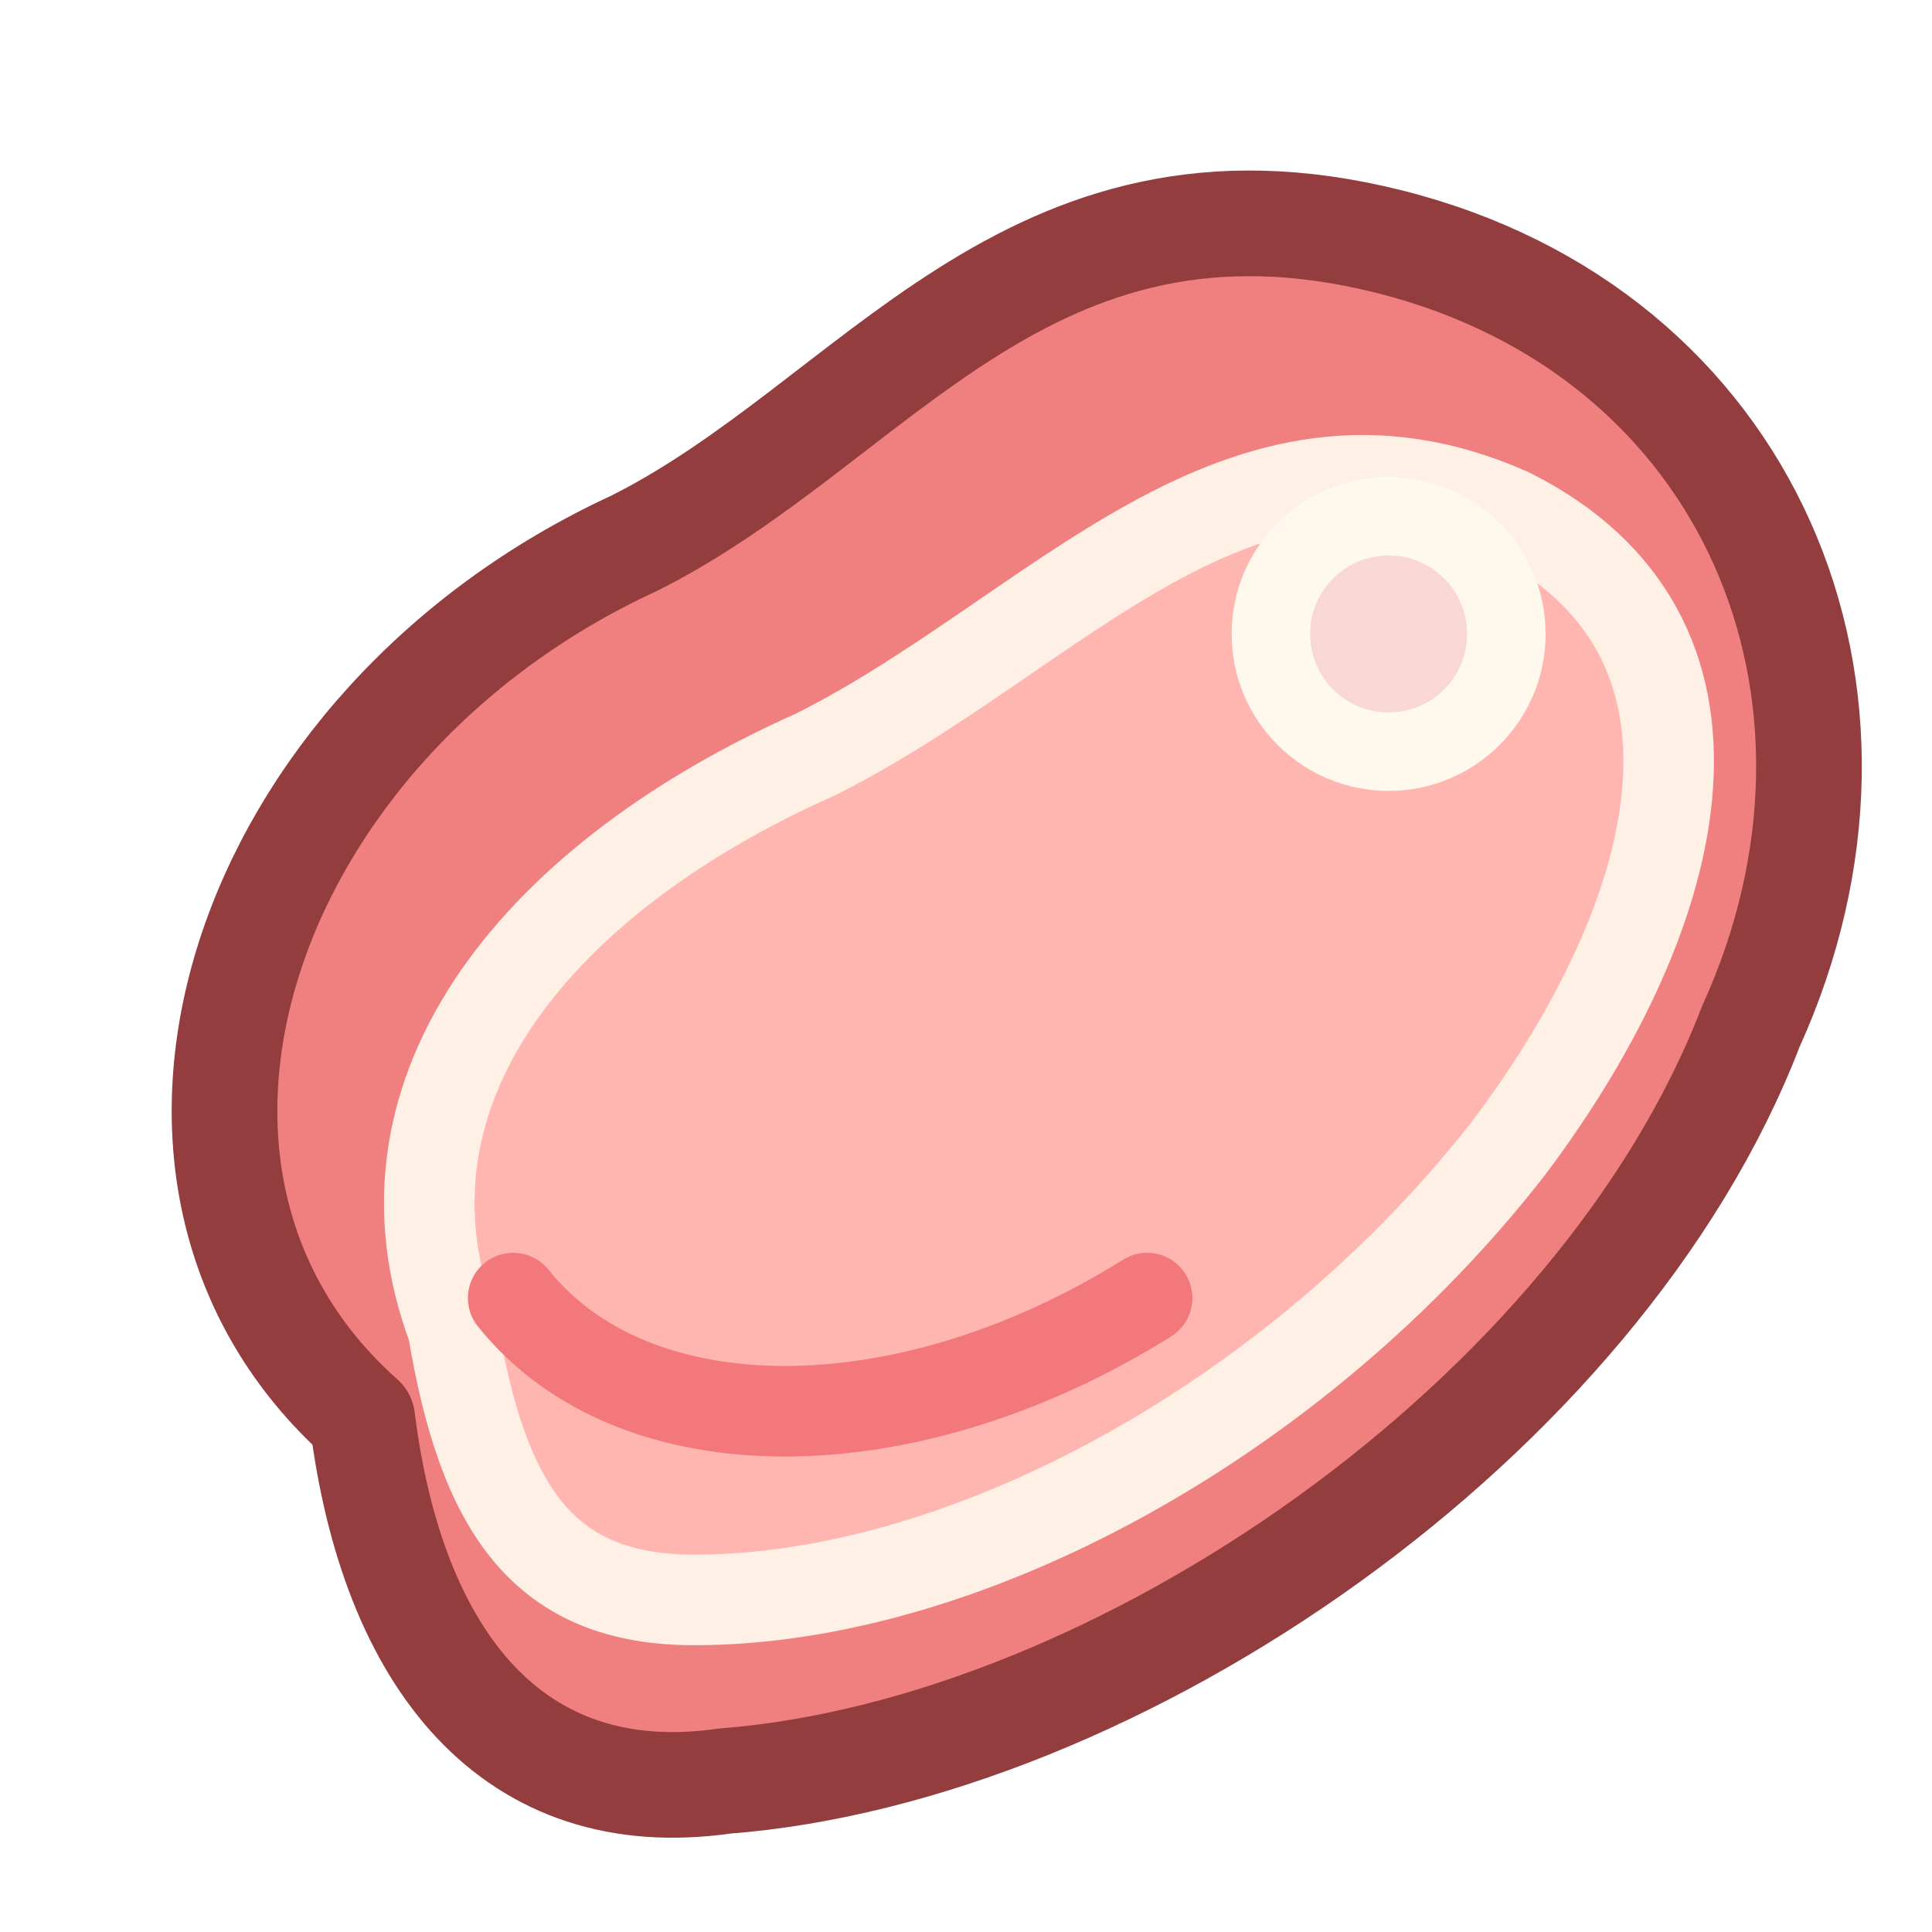
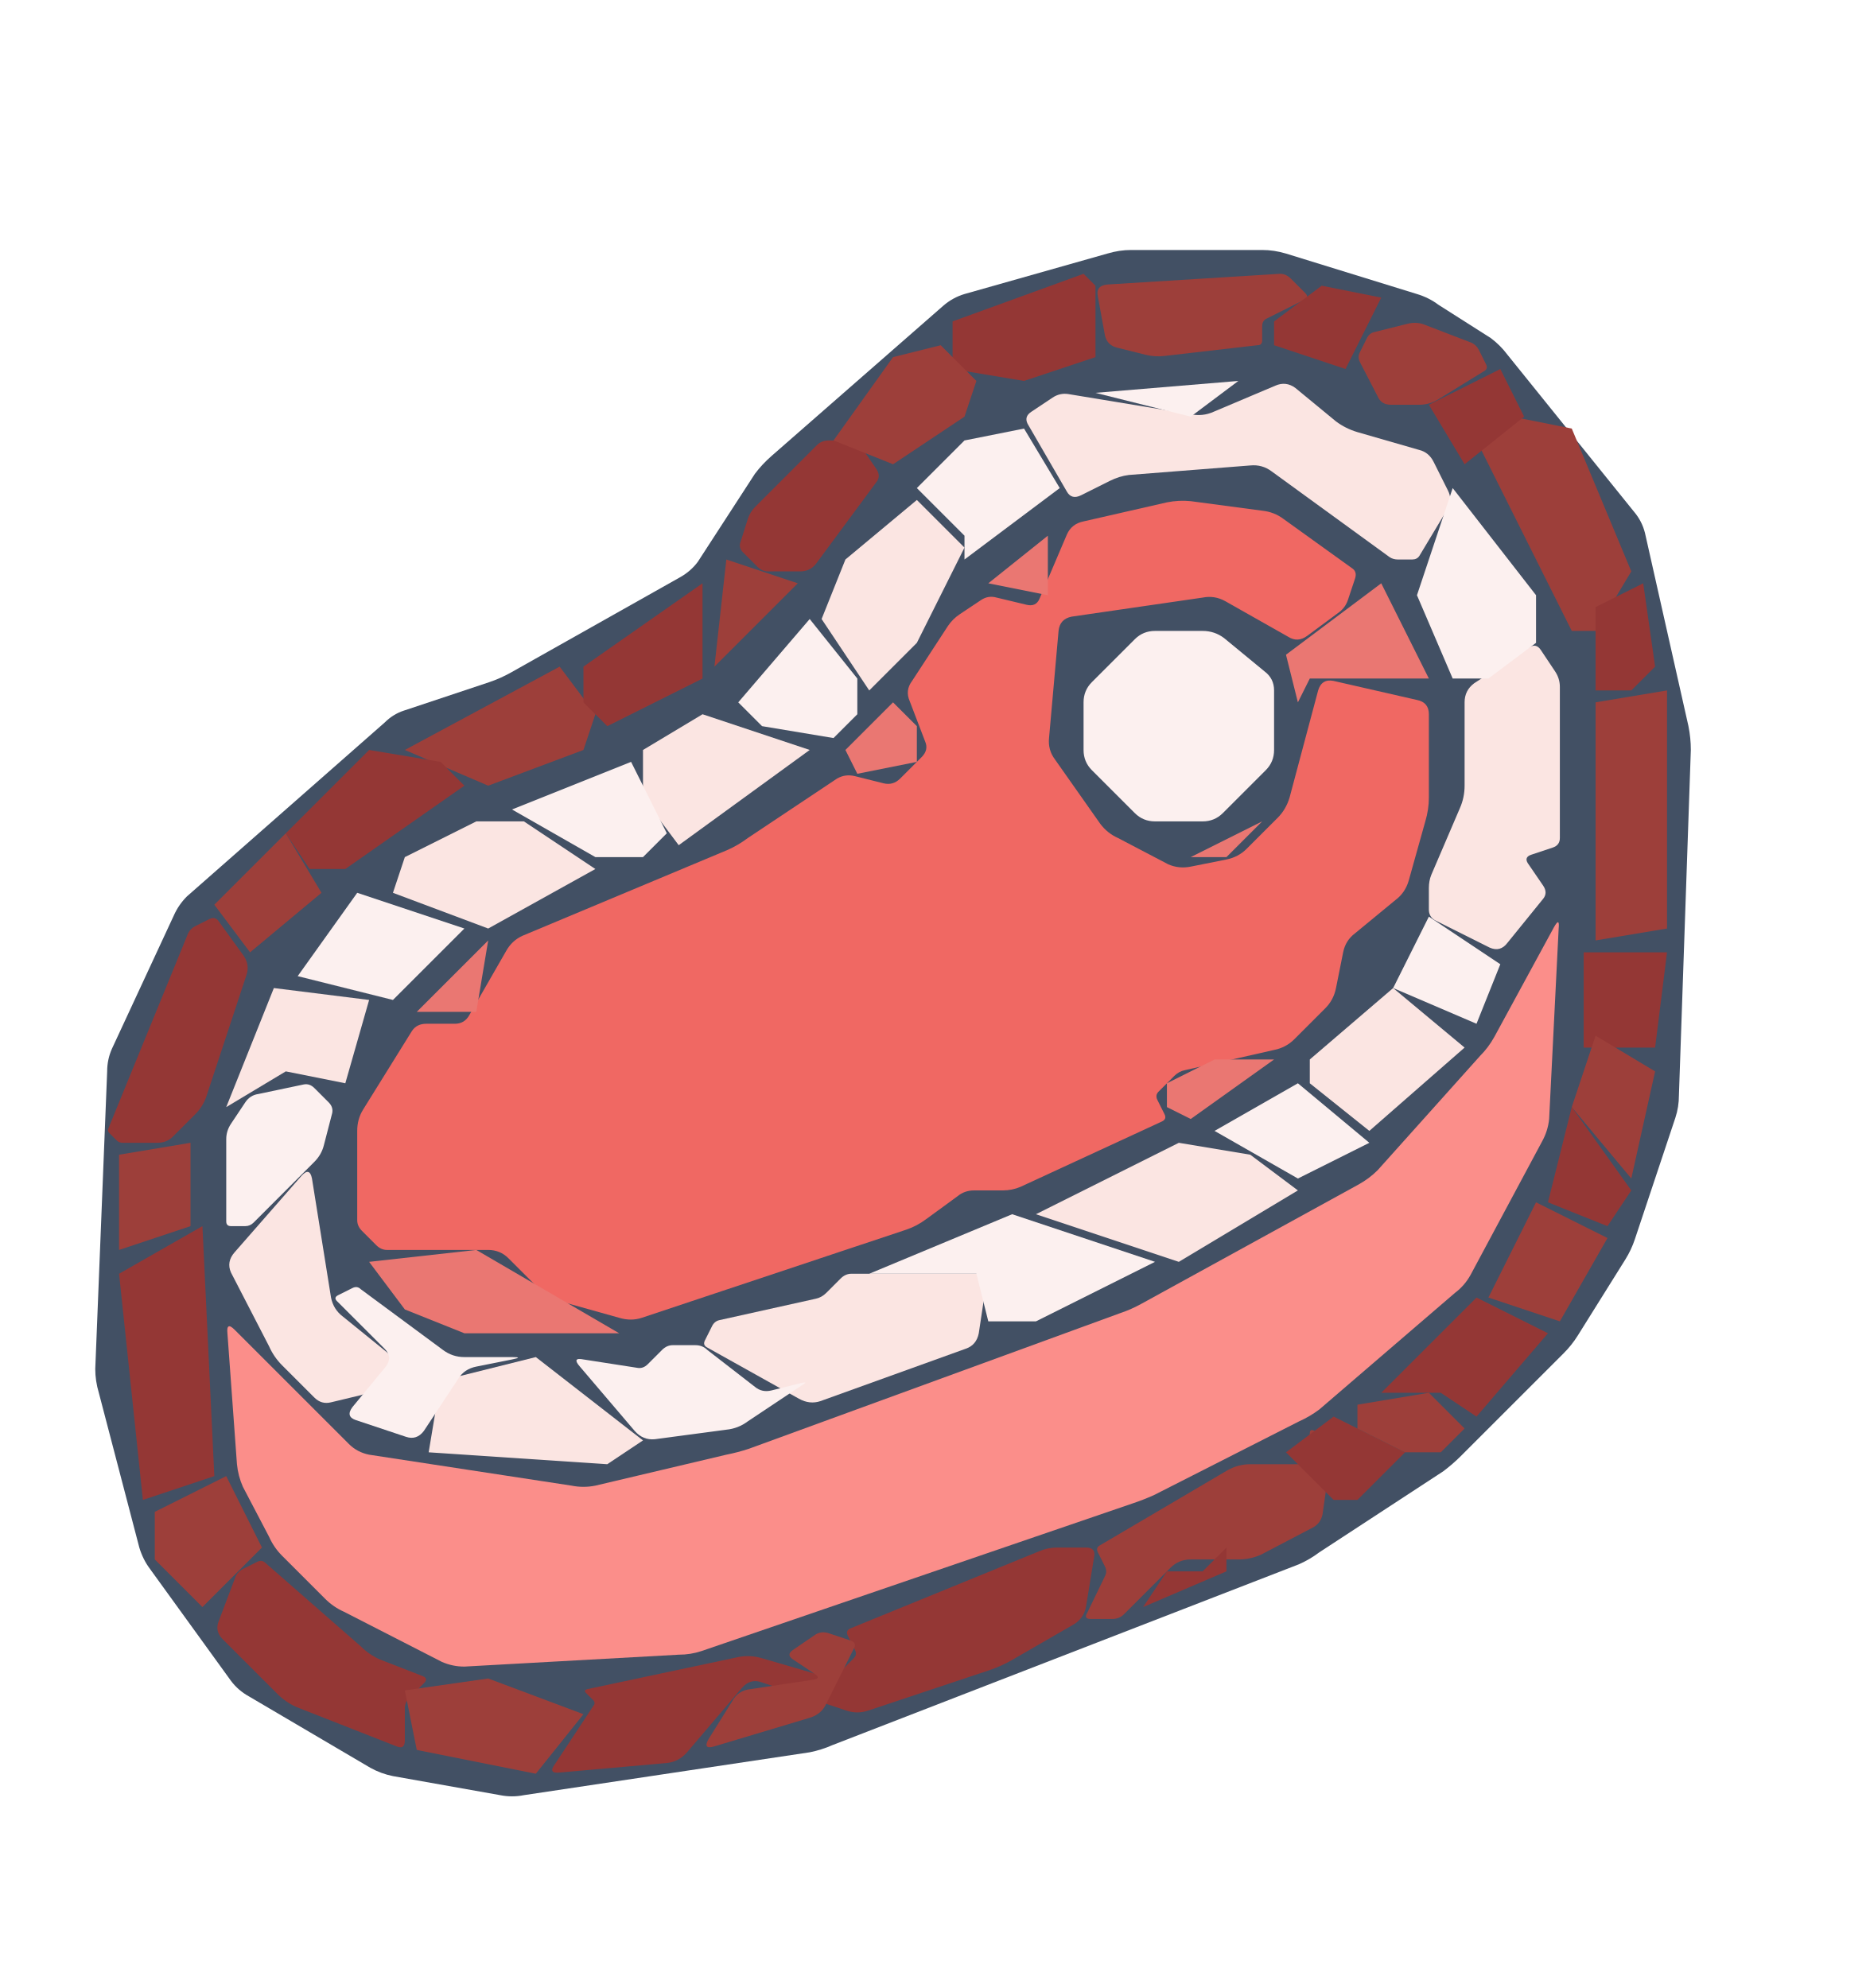
- <svg xmlns="http://www.w3.org/2000/svg" viewBox="0 0 64 64">
-   <path d="M12 47C3 39 8 24 21 18c8-4 13-13 25-10 12 3 17 15 12 26-5 13-21 24-34 25-7 1-11-4-12-12Z" fill="#F07F80" stroke="#943D3E" stroke-width="3.5" stroke-linejoin="round" />
-   <path d="M15 44c-3-8 3-15 12-19 8-4 14-12 23-8 8 4 6 13 0 21-7 9-18 15-27 15-5 0-7-3-8-9Z" fill="#FFB6B0" stroke="#FFF0E6" stroke-width="3" />
-   <path d="M17 43c4 5 13 5 21 0" fill="none" stroke="#F2787B" stroke-width="3" stroke-linecap="round" />
-   <circle cx="46" cy="21" r="5.2" fill="#FFF8EC" />
-   <circle cx="46" cy="21" r="2.6" fill="#F9D7D2" />
+ <svg xmlns="http://www.w3.org/2000/svg" viewBox="0 0 157 167" aria-hidden="true">
+   <path fill="#425064" d="M125.2 28.4 L120.8 25.6 Q120.0 25.0 119.0 24.7 L108.0 21.3 Q107.0 21.0 106.0 21.0 L95.0 21.0 Q94.0 21.0 93.0 21.3 L81.0 24.7 Q80.0 25.0 79.2 25.7 L64.8 38.3 Q64.0 39.0 63.4 39.8 L58.6 47.2 Q58.0 48.0 57.1 48.5 L42.9 56.5 Q42.0 57.0 41.1 57.3 L33.9 59.7 Q33.0 60.0 32.3 60.7 L15.7 75.3 Q15.0 76.0 14.6 76.9 L9.4 88.1 Q9.0 89.0 9.0 90.0 L8.0 115.0 Q8.0 116.0 8.3 117.0 L11.7 130.0 Q12.0 131.0 12.6 131.8 L19.4 141.2 Q20.0 142.0 20.9 142.5 L31.1 148.5 Q32.0 149.0 33.0 149.2 L42.0 150.8 Q43.0 151.0 44.0 150.8 L68.0 147.2 Q69.0 147.0 69.9 146.6 L109.1 131.4 Q110.0 131.0 110.8 130.4 L121.2 123.6 Q122.0 123.0 122.7 122.3 L131.3 113.7 Q132.0 113.0 132.5 112.2 L136.5 105.8 Q137.0 105.0 137.3 104.1 L140.7 93.9 Q141.0 93.0 141.0 92.0 L142.0 63.0 Q142.0 62.0 141.8 61.0 L138.2 45.0 Q138.0 44.0 137.4 43.2 L126.6 29.8 Q126.0 29.0 125.2 28.4 Z" />
+   <path fill="#f06863" d="M113.5 47.7 L107.8 43.6 Q107.0 43.0 106.0 42.9 L100.0 42.1 Q99.0 42.0 98.0 42.2 L91.0 43.8 Q90.0 44.0 89.6 44.9 L87.3 50.3 Q87.0 51.0 86.2 50.8 L83.7 50.2 Q83.0 50.0 82.4 50.4 L80.6 51.6 Q80.0 52.0 79.6 52.6 L76.6 57.2 Q76.0 58.0 76.4 58.9 L77.7 62.3 Q78.0 63.0 77.4 63.6 L75.6 65.4 Q75.0 66.0 74.2 65.8 L71.8 65.2 Q71.0 65.0 70.3 65.4 L62.8 70.4 Q62.0 71.0 61.1 71.4 L43.9 78.6 Q43.0 79.0 42.5 79.9 L39.4 85.3 Q39.0 86.0 38.2 86.0 L35.8 86.0 Q35.0 86.0 34.6 86.6 L30.5 93.2 Q30.0 94.0 30.0 95.0 L30.0 102.5 Q30.0 103.0 30.4 103.4 L31.6 104.6 Q32.0 105.0 32.5 105.0 L41.0 105.0 Q42.0 105.0 42.7 105.7 L45.3 108.3 Q46.0 109.0 47.0 109.3 L52.0 110.7 Q53.0 111.0 53.9 110.7 L76.1 103.3 Q77.0 103.0 77.8 102.4 L80.4 100.5 Q81.0 100.0 81.8 100.0 L84.2 100.0 Q85.0 100.0 85.7 99.7 L97.6 94.2 Q98.0 94.0 97.8 93.6 L97.2 92.4 Q97.0 92.0 97.3 91.7 L98.6 90.4 Q99.0 90.0 99.5 89.9 L107.0 88.2 Q108.0 88.0 108.7 87.3 L111.3 84.7 Q112.0 84.0 112.2 83.0 L112.8 80.0 Q113.0 79.0 113.8 78.4 L117.2 75.6 Q118.0 75.0 118.3 74.0 L119.7 69.0 Q120.0 68.0 120.0 67.0 L120.0 60.0 Q120.0 59.0 119.0 58.8 L112.0 57.2 Q111.0 57.0 110.7 58.0 L108.3 67.0 Q108.0 68.0 107.3 68.7 L104.7 71.3 Q104.0 72.0 103.0 72.2 L100.0 72.8 Q99.0 73.0 98.1 72.6 L93.9 70.4 Q93.0 70.0 92.4 69.2 L88.6 63.8 Q88.0 63.0 88.1 62.0 L88.9 53.0 Q89.0 52.0 90.0 51.8 L101.0 50.2 Q102.0 50.0 102.9 50.5 L108.2 53.5 Q109.0 54.0 109.8 53.4 L112.5 51.4 Q113.0 51.0 113.2 50.4 L113.8 48.6 Q114.0 48.0 113.5 47.7 Z" />
+   <path fill="#fb8e8a" d="M130.5 77.9 L125.5 87.1 Q125.0 88.0 124.3 88.7 L115.7 98.3 Q115.0 99.0 114.1 99.5 L95.9 109.5 Q95.0 110.0 94.1 110.3 L62.9 121.7 Q62.0 122.0 61.0 122.2 L50.0 124.8 Q49.0 125.0 48.0 124.8 L31.0 122.2 Q30.0 122.0 29.3 121.3 L19.7 111.7 Q19.0 111.0 19.1 112.0 L19.9 123.0 Q20.0 124.0 20.4 124.9 L22.6 129.1 Q23.0 130.0 23.7 130.7 L27.3 134.3 Q28.0 135.0 28.9 135.4 L37.1 139.6 Q38.0 140.0 39.0 140.0 L57.0 139.0 Q58.0 139.0 58.9 138.7 L95.1 126.3 Q96.0 126.0 96.9 125.6 L109.1 119.4 Q110.0 119.0 110.8 118.4 L122.2 108.6 Q123.0 108.0 123.5 107.1 L129.5 95.9 Q130.0 95.0 130.1 94.0 L130.9 78.0 Q131.0 77.0 130.5 77.9 Z" />
+   <path fill="#943735" d="M91.2 130.0 L88.8 130.0 Q88.0 130.0 87.3 130.3 L71.4 136.8 Q71.0 137.0 71.2 137.4 L71.8 138.6 Q72.0 139.0 71.7 139.3 L70.4 140.6 Q70.0 141.0 69.5 140.9 L64.0 139.3 Q63.0 139.0 62.0 139.2 L49.3 141.9 Q49.0 142.0 49.2 142.2 L49.8 142.8 Q50.0 143.0 49.9 143.2 L46.6 148.2 Q46.0 149.0 47.0 148.9 L56.0 148.1 Q57.0 148.0 57.7 147.2 L62.3 141.8 Q63.0 141.0 63.9 141.3 L71.1 143.7 Q72.0 144.0 72.9 143.7 L83.1 140.3 Q84.0 140.0 84.9 139.5 L90.1 136.5 Q91.0 136.0 91.2 135.0 L91.9 130.7 Q92.0 130.0 91.2 130.0 Z" />
+   <path fill="#fbe5e2" d="M121.6 41.2 L120.4 38.8 Q120.0 38.0 119.2 37.8 L114.0 36.3 Q113.0 36.0 112.2 35.4 L108.8 32.6 Q108.0 32.0 107.1 32.4 L101.9 34.6 Q101.0 35.0 100.0 34.8 L89.7 33.1 Q89.0 33.0 88.4 33.4 L86.6 34.6 Q86.0 35.0 86.3 35.6 L89.6 41.3 Q90.0 42.0 90.8 41.6 L93.2 40.4 Q94.0 40.0 94.8 39.9 L105.0 39.1 Q106.0 39.0 106.8 39.6 L116.7 46.8 Q117.0 47.0 117.4 47.0 L118.6 47.0 Q119.0 47.0 119.2 46.7 L121.6 42.7 Q122.0 42.0 121.6 41.2 Z" />
+   <path fill="#fcf0ef" d="M95.3 53.7 L91.7 57.3 Q91.0 58.0 91.0 59.0 L91.0 63.0 Q91.0 64.0 91.7 64.7 L95.3 68.3 Q96.0 69.0 97.0 69.0 L101.0 69.0 Q102.0 69.0 102.7 68.3 L106.3 64.7 Q107.0 64.0 107.0 63.0 L107.0 58.0 Q107.0 57.0 106.2 56.4 L102.8 53.6 Q102.0 53.0 101.0 53.0 L97.0 53.0 Q96.0 53.0 95.3 53.7 Z" />
+   <path fill="#fbe5e2" d="M128.4 54.4 L123.8 57.4 Q123.0 58.0 123.0 59.0 L123.0 66.0 Q123.0 67.0 122.6 67.9 L120.2 73.5 Q120.0 74.0 120.0 74.6 L120.0 76.4 Q120.0 77.0 120.5 77.3 L125.1 79.6 Q126.0 80.0 126.6 79.2 L129.6 75.5 Q130.0 75.0 129.6 74.4 L128.3 72.5 Q128.0 72.0 128.6 71.8 L130.4 71.2 Q131.0 71.0 131.0 70.4 L131.0 57.7 Q131.0 57.0 130.6 56.4 L129.4 54.6 Q129.0 54.0 128.4 54.4 Z" />
+   <path fill="#fbe5e2" d="M82.0 107.0 L71.5 107.0 Q71.0 107.0 70.6 107.4 L69.4 108.6 Q69.0 109.0 68.5 109.1 L60.4 110.9 Q60.0 111.0 59.8 111.4 L59.2 112.6 Q59.0 113.0 59.4 113.2 L67.1 117.5 Q68.0 118.0 68.9 117.7 L81.1 113.3 Q82.0 113.0 82.2 112.0 L82.8 108.0 Q83.0 107.0 82.0 107.0 Z" />
+   <path fill="#943735" d="M17 103 L10 107 L12 126 L18 124 Z" />
+   <path fill="#fbe5e2" d="M25.3 98.8 L19.7 105.2 Q19.0 106.0 19.4 106.9 L22.6 113.1 Q23.0 114.0 23.7 114.7 L26.4 117.4 Q27.0 118.0 27.8 117.8 L30.3 117.2 Q31.0 117.0 31.4 116.4 L32.6 114.6 Q33.0 114.0 32.5 113.6 L28.8 110.6 Q28.0 110.0 27.8 109.0 L26.2 99.0 Q26.0 98.0 25.3 98.8 Z" />
+   <path fill="#9d3f3a" d="M140 58 L134 59 L134 79 L140 78 Z" />
+   <path fill="#9d3f3a" d="M111.6 120.8 L110.4 120.2 Q110.0 120.0 110.0 120.4 L110.0 122.4 Q110.0 123.0 109.4 123.0 L105.0 123.0 Q104.0 123.0 103.1 123.5 L92.4 129.8 Q92.0 130.0 92.2 130.4 L92.8 131.6 Q93.0 132.0 92.8 132.4 L91.3 135.5 Q91.0 136.0 91.6 136.0 L93.4 136.0 Q94.0 136.0 94.4 135.6 L98.3 131.7 Q99.0 131.0 100.0 131.0 L104.0 131.0 Q105.0 131.0 105.9 130.6 L110.1 128.4 Q111.0 128.0 111.1 127.0 L111.9 121.4 Q112.0 121.0 111.6 120.8 Z" />
+   <path fill="#943735" d="M19.8 132.4 L18.4 136.1 Q18.0 137.0 18.7 137.7 L23.3 142.3 Q24.0 143.0 24.9 143.4 L33.3 146.7 Q34.0 147.0 34.0 146.2 L34.0 143.5 Q34.0 143.0 34.4 142.6 L35.6 141.4 Q36.0 141.0 35.5 140.8 L31.9 139.4 Q31.0 139.0 30.3 138.3 L22.3 131.3 Q22.0 131.0 21.6 131.2 L20.4 131.8 Q20.0 132.0 19.8 132.4 Z" />
+   <path fill="#fbe5e2" d="M109 100 L105 97 L99 96 L87 102 L99 106 Z" />
+   <path fill="#fbe5e2" d="M54 121 L45 114 L37 116 L36 122 L51 123 Z" />
+   <path fill="#9d3f3a" d="M127 35 L124 37 L132 53 L134 53 L137 48 L132 36 Z" />
+   <path fill="#943735" d="M17.6 77.2 L16.4 77.8 Q16.0 78.0 15.8 78.4 L9.1 94.8 Q9.0 95.0 9.2 95.2 L9.8 95.8 Q10.0 96.0 10.3 96.0 L13.2 96.0 Q14.0 96.0 14.5 95.5 L16.4 93.6 Q17.0 93.0 17.3 92.2 L20.7 81.9 Q21.0 81.0 20.4 80.2 L18.3 77.3 Q18.0 77.0 17.6 77.2 Z" />
+   <path fill="#fbe5e2" d="M77 42 L71 47 L69 52 L73 58 L77 54 L81 46 Z" />
+   <path fill="#fcf0ef" d="M97 106 L85 102 L73 107 L82 107 L83 111 L87 111 Z" />
+   <path fill="#fcf0ef" d="M122 41 L119 50 L122 57 L125 57 L129 54 L129 50 Z" />
+   <path fill="#9d3f3a" d="M92.2 24.9 L92.8 28.2 Q93.0 29.0 93.8 29.2 L96.2 29.8 Q97.0 30.0 97.8 29.9 L105.6 29.0 Q106.0 29.0 106.0 28.6 L106.0 27.4 Q106.0 27.0 106.3 26.8 L109.5 25.2 Q110.0 25.0 109.6 24.6 L108.4 23.4 Q108.0 23.0 107.5 23.0 L93.0 23.9 Q92.0 24.0 92.2 24.9 Z" />
+   <path fill="#fbe5e2" d="M68 63 L59 60 L54 63 L54 67 L57 71 Z" />
+   <path fill="#fbe5e2" d="M117 83 L110 89 L110 91 L115 95 L123 88 Z" />
+   <path fill="#fbe5e2" d="M33 75 L41 78 L50 73 L44 69 L40 69 L34 72 Z" />
+   <path fill="#fcf0ef" d="M48.7 114.8 L53.3 120.2 Q54.0 121.0 55.0 120.9 L61.0 120.1 Q62.0 120.0 62.8 119.4 L67.3 116.4 Q68.0 116.0 67.2 116.2 L64.8 116.8 Q64.0 117.0 63.4 116.5 L59.4 113.4 Q59.0 113.0 58.4 113.0 L56.5 113.0 Q56.0 113.0 55.6 113.4 L54.4 114.6 Q54.0 115.0 53.5 114.9 L49.0 114.2 Q48.0 114.0 48.7 114.8 Z" />
+   <path fill="#9d3f3a" d="M50 60 L47 56 L34 63 L41 66 L49 63 Z" />
+   <path fill="#ea7772" d="M31 106 L34 110 L39 112 L52 112 L40 105 Z" />
+   <path fill="#943735" d="M39 66 L37 64 L31 63 L24 70 L26 73 L29 73 Z" />
+   <path fill="#9d3f3a" d="M34 142 L35 147 L45 149 L49 144 L41 141 Z" />
+   <path fill="#fcf0ef" d="M25 82 L33 84 L39 78 L30 75 Z" />
+   <path fill="#943735" d="M59 49 L49 56 L49 59 L51 61 L59 57 Z" />
+   <path fill="#943735" d="M92 24 L91 23 L80 27 L80 31 L86 32 L92 30 Z" />
+   <path fill="#fcf0ef" d="M86 36 L81 37 L77 41 L81 45 L81 47 L89 41 Z" />
+   <path fill="#943735" d="M71.4 37.0 L69.6 37.0 Q69.0 37.0 68.6 37.4 L63.4 42.6 Q63.0 43.0 62.8 43.6 L62.2 45.5 Q62.0 46.0 62.4 46.4 L63.6 47.6 Q64.0 48.0 64.5 48.0 L67.2 48.0 Q68.0 48.0 68.5 47.4 L73.6 40.5 Q74.0 40.0 73.6 39.4 L72.3 37.5 Q72.0 37.0 71.4 37.0 Z" />
+   <path fill="#fbe5e2" d="M31 84 L23 83 L19 93 L24 90 L29 91 Z" />
+   <path fill="#943735" d="M130 112 L124 109 L116 117 L121 117 L124 119 Z" />
+   <path fill="#fcf0ef" d="M25.5 91.1 L21.7 91.9 Q21.0 92.0 20.6 92.6 L19.4 94.4 Q19.0 95.0 19.0 95.7 L19.0 102.6 Q19.0 103.0 19.4 103.0 L20.6 103.0 Q21.0 103.0 21.3 102.7 L26.4 97.6 Q27.0 97.0 27.2 96.2 L27.9 93.5 Q28.0 93.0 27.6 92.6 L26.4 91.4 Q26.0 91.0 25.5 91.1 Z" />
+   <path fill="#fcf0ef" d="M28.3 109.3 L32.3 113.3 Q33.0 114.0 32.4 114.8 L29.6 118.2 Q29.0 119.0 29.9 119.3 L34.1 120.7 Q35.0 121.0 35.6 120.2 L38.5 115.8 Q39.0 115.0 40.0 114.8 L43.0 114.2 Q44.0 114.0 43.0 114.0 L39.0 114.0 Q38.0 114.0 37.2 113.4 L30.3 108.3 Q30.0 108.0 29.6 108.2 L28.4 108.8 Q28.0 109.0 28.3 109.3 Z" />
+   <path fill="#ea7772" d="M116 49 L108 55 L109 59 L110 57 L120 57 Z" />
+   <path fill="#9d3f3a" d="M82 32 L79 29 L75 30 L70 37 L75 39 L81 35 Z" />
+   <path fill="#fcf0ef" d="M102 95 L109 99 L115 96 L109 91 Z" />
+   <path fill="#9d3f3a" d="M19 124 L13 127 L13 131 L17 135 L22 130 Z" />
+   <path fill="#fcf0ef" d="M56 70 L53 64 L43 68 L50 72 L54 72 Z" />
+   <path fill="#9d3f3a" d="M129 101 L125 109 L131 111 L135 104 Z" />
+   <path fill="#fcf0ef" d="M68 52 L62 59 L64 61 L70 62 L72 60 L72 57 Z" />
+   <path fill="#943735" d="M140 80 L133 80 L133 88 L139 88 Z" />
+   <path fill="#9d3f3a" d="M114.2 30.4 L115.7 33.3 Q116.0 34.0 116.8 34.0 L119.2 34.0 Q120.0 34.0 120.7 33.6 L124.6 31.2 Q125.0 31.0 124.8 30.6 L124.2 29.4 Q124.0 29.0 123.6 28.8 L119.7 27.3 Q119.0 27.0 118.2 27.2 L115.4 27.9 Q115.0 28.0 114.8 28.4 L114.2 29.6 Q114.0 30.0 114.2 30.4 Z" />
+   <path fill="#9d3f3a" d="M134 87 L132 93 L137 99 L139 90 Z" />
+   <path fill="#9d3f3a" d="M24 70 L18 76 L21 80 L27 75 Z" />
+   <path fill="#fcf0ef" d="M120 77 L117 83 L124 86 L126 81 Z" />
+   <path fill="#9d3f3a" d="M16 96 L10 97 L10 105 L16 103 Z" />
+   <path fill="#9d3f3a" d="M71.4 137.8 L69.6 137.2 Q69.0 137.0 68.5 137.3 L66.6 138.6 Q66.0 139.0 66.6 139.4 L68.4 140.6 Q69.0 141.0 68.3 141.1 L63.0 141.9 Q62.0 142.0 61.5 142.9 L59.5 146.1 Q59.0 147.0 60.0 146.7 L68.0 144.3 Q69.0 144.0 69.4 143.1 L71.7 138.5 Q72.0 138.0 71.4 137.8 Z" />
+   <path fill="#943735" d="M138 49 L134 51 L134 58 L137 58 L139 56 Z" />
+   <path fill="#943735" d="M111 24 L107 27 L107 29 L113 31 L116 25 Z" />
+   <path fill="#943735" d="M132 93 L130 101 L135 103 L137 100 Z" />
+   <path fill="#943735" d="M112 119 L108 122 L112 126 L114 126 L118 122 Z" />
+   <path fill="#9d3f3a" d="M67 49 L61 47 L60 56 Z" />
+   <path fill="#943735" d="M126 31 L120 34 L123 39 L128 35 Z" />
+   <path fill="#9d3f3a" d="M114 118 L114 120 L118 122 L121 122 L123 120 L120 117 Z" />
+   <path fill="#ea7772" d="M75 59 L71 63 L72 65 L77 64 L77 61 Z" />
+   <path fill="#fcf0ef" d="M92 33 L100 35 L104 32 Z" />
+   <path fill="#ea7772" d="M107 89 L102 89 L98 91 L98 93 L100 94 Z" />
+   <path fill="#ea7772" d="M41 79 L35 85 L40 85 Z" />
+   <path fill="#ea7772" d="M88 45 L83 49 L88 50 Z" />
+   <path fill="#943735" d="M103 130 L101 132 L98 132 L96 135 L103 132 Z" />
+   <path fill="#ea7772" d="M106 69 L100 72 L103 72 Z" />
</svg>
